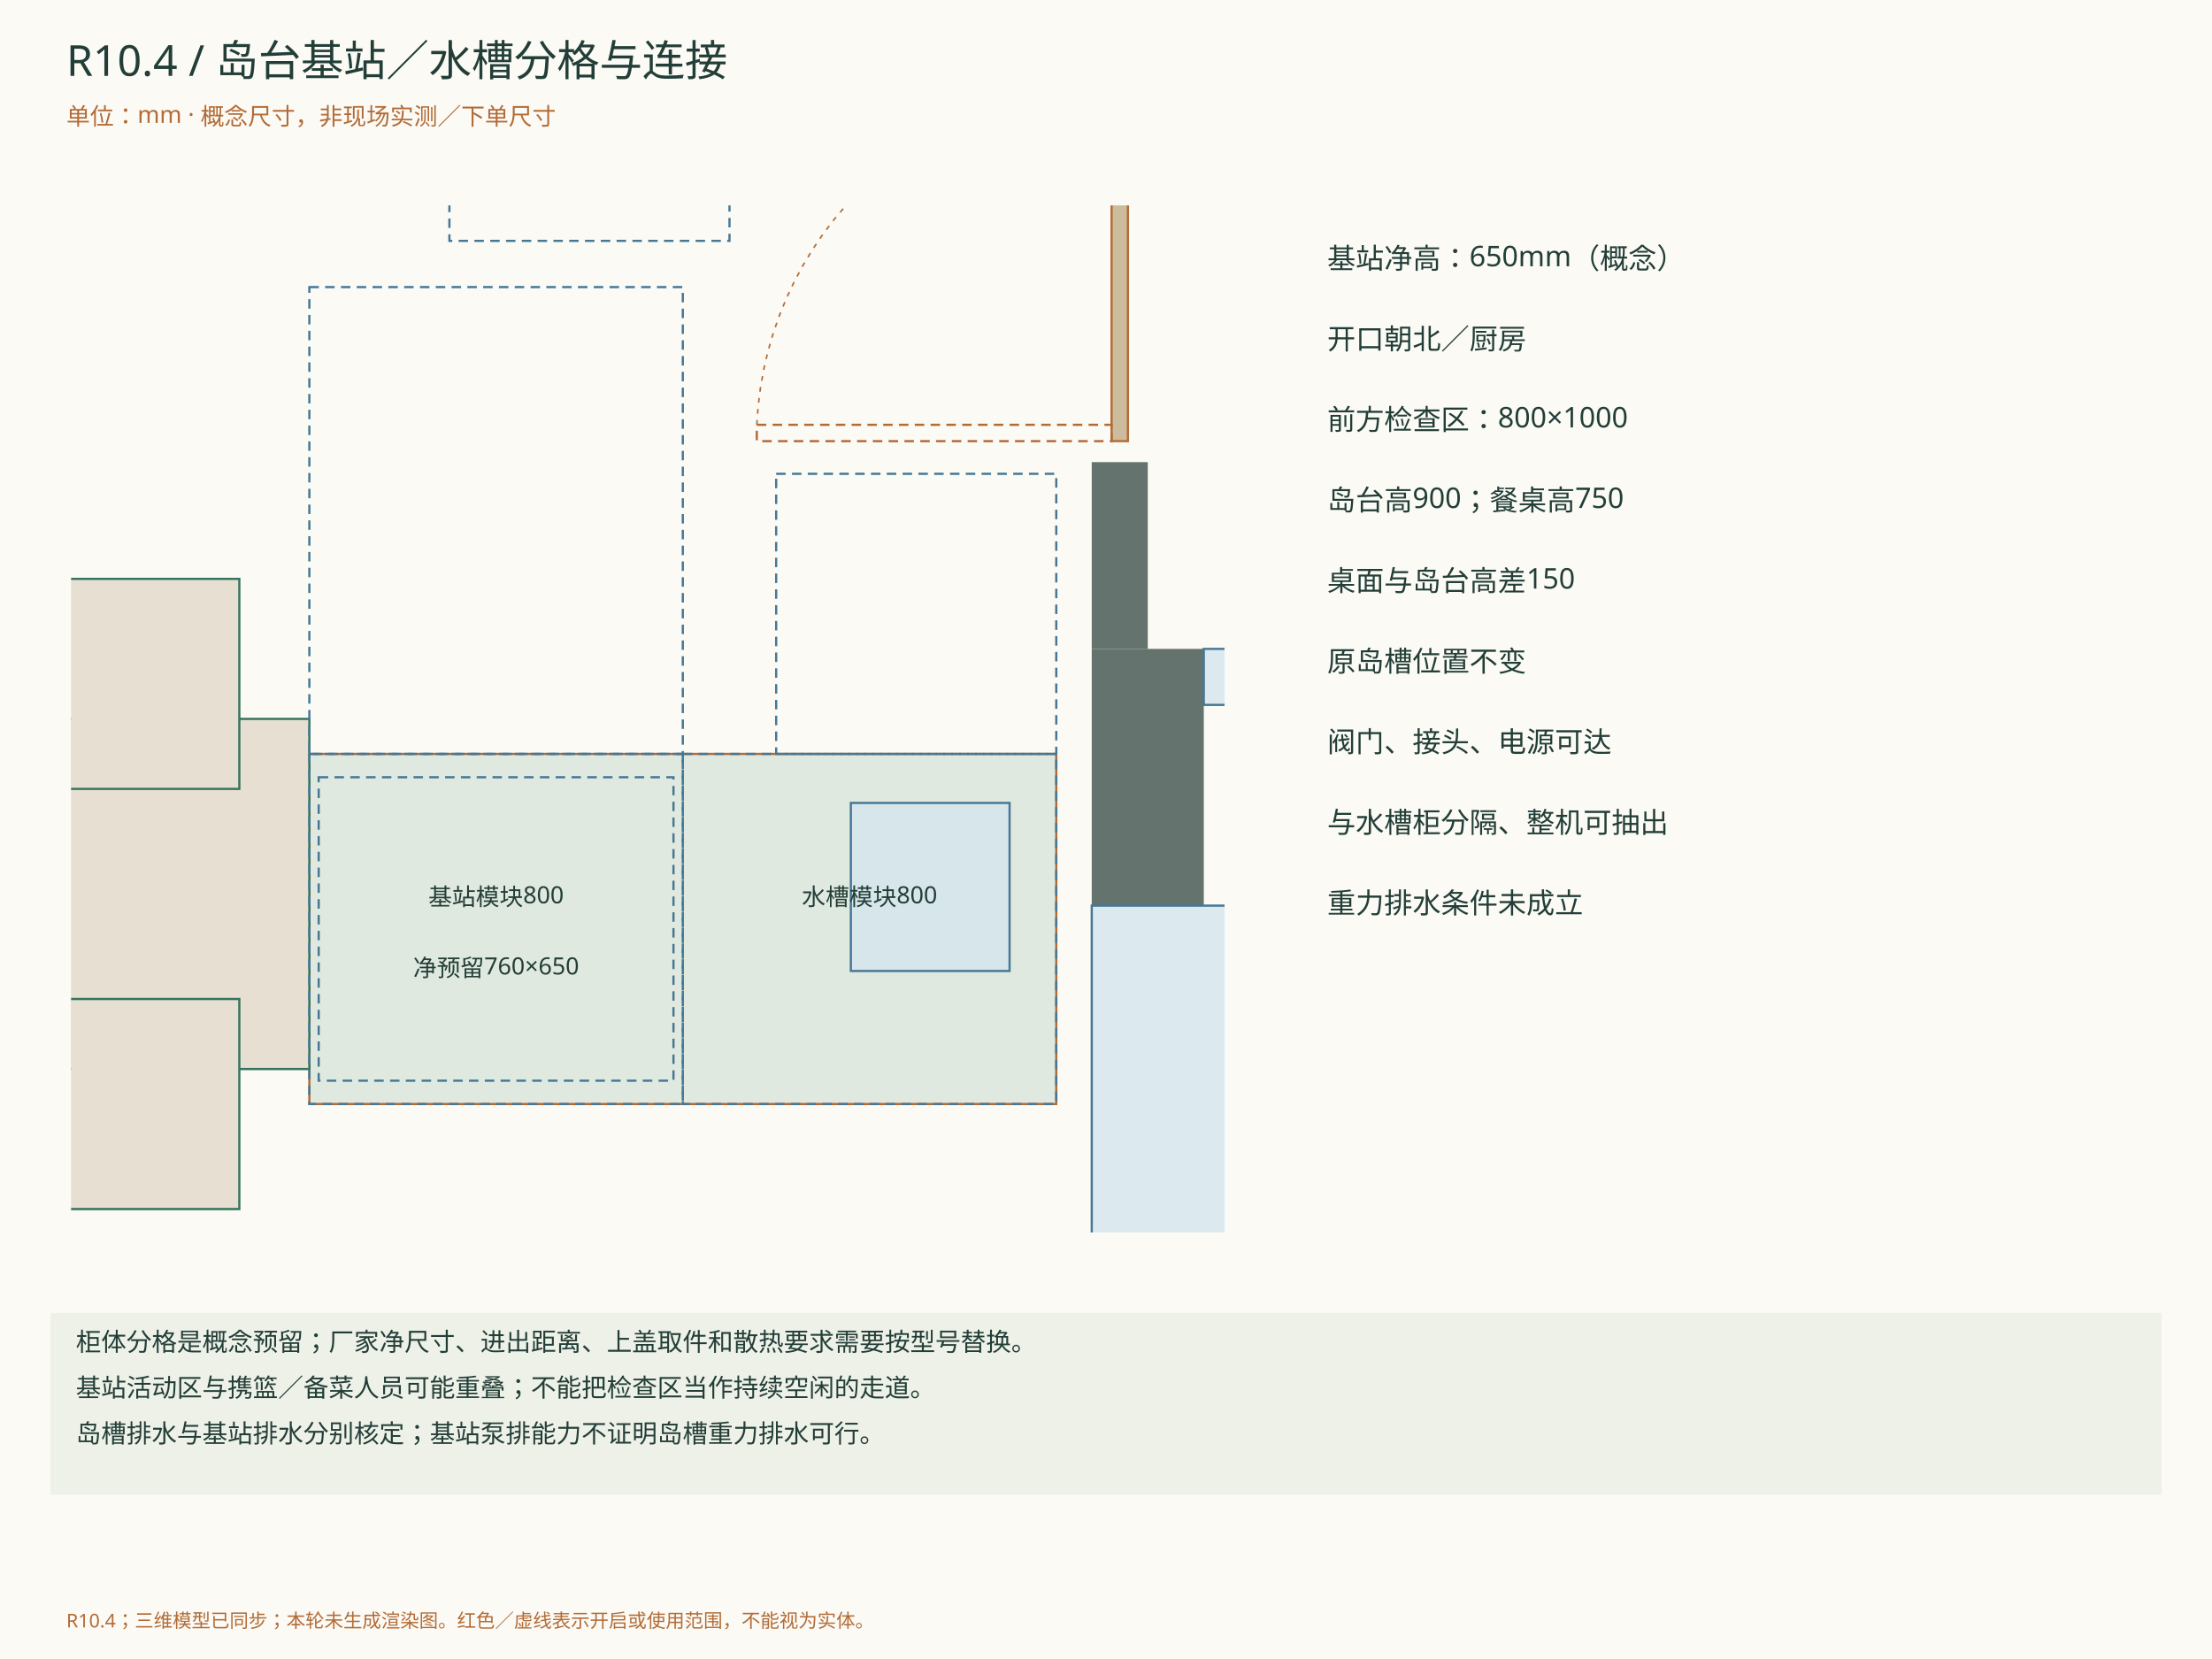
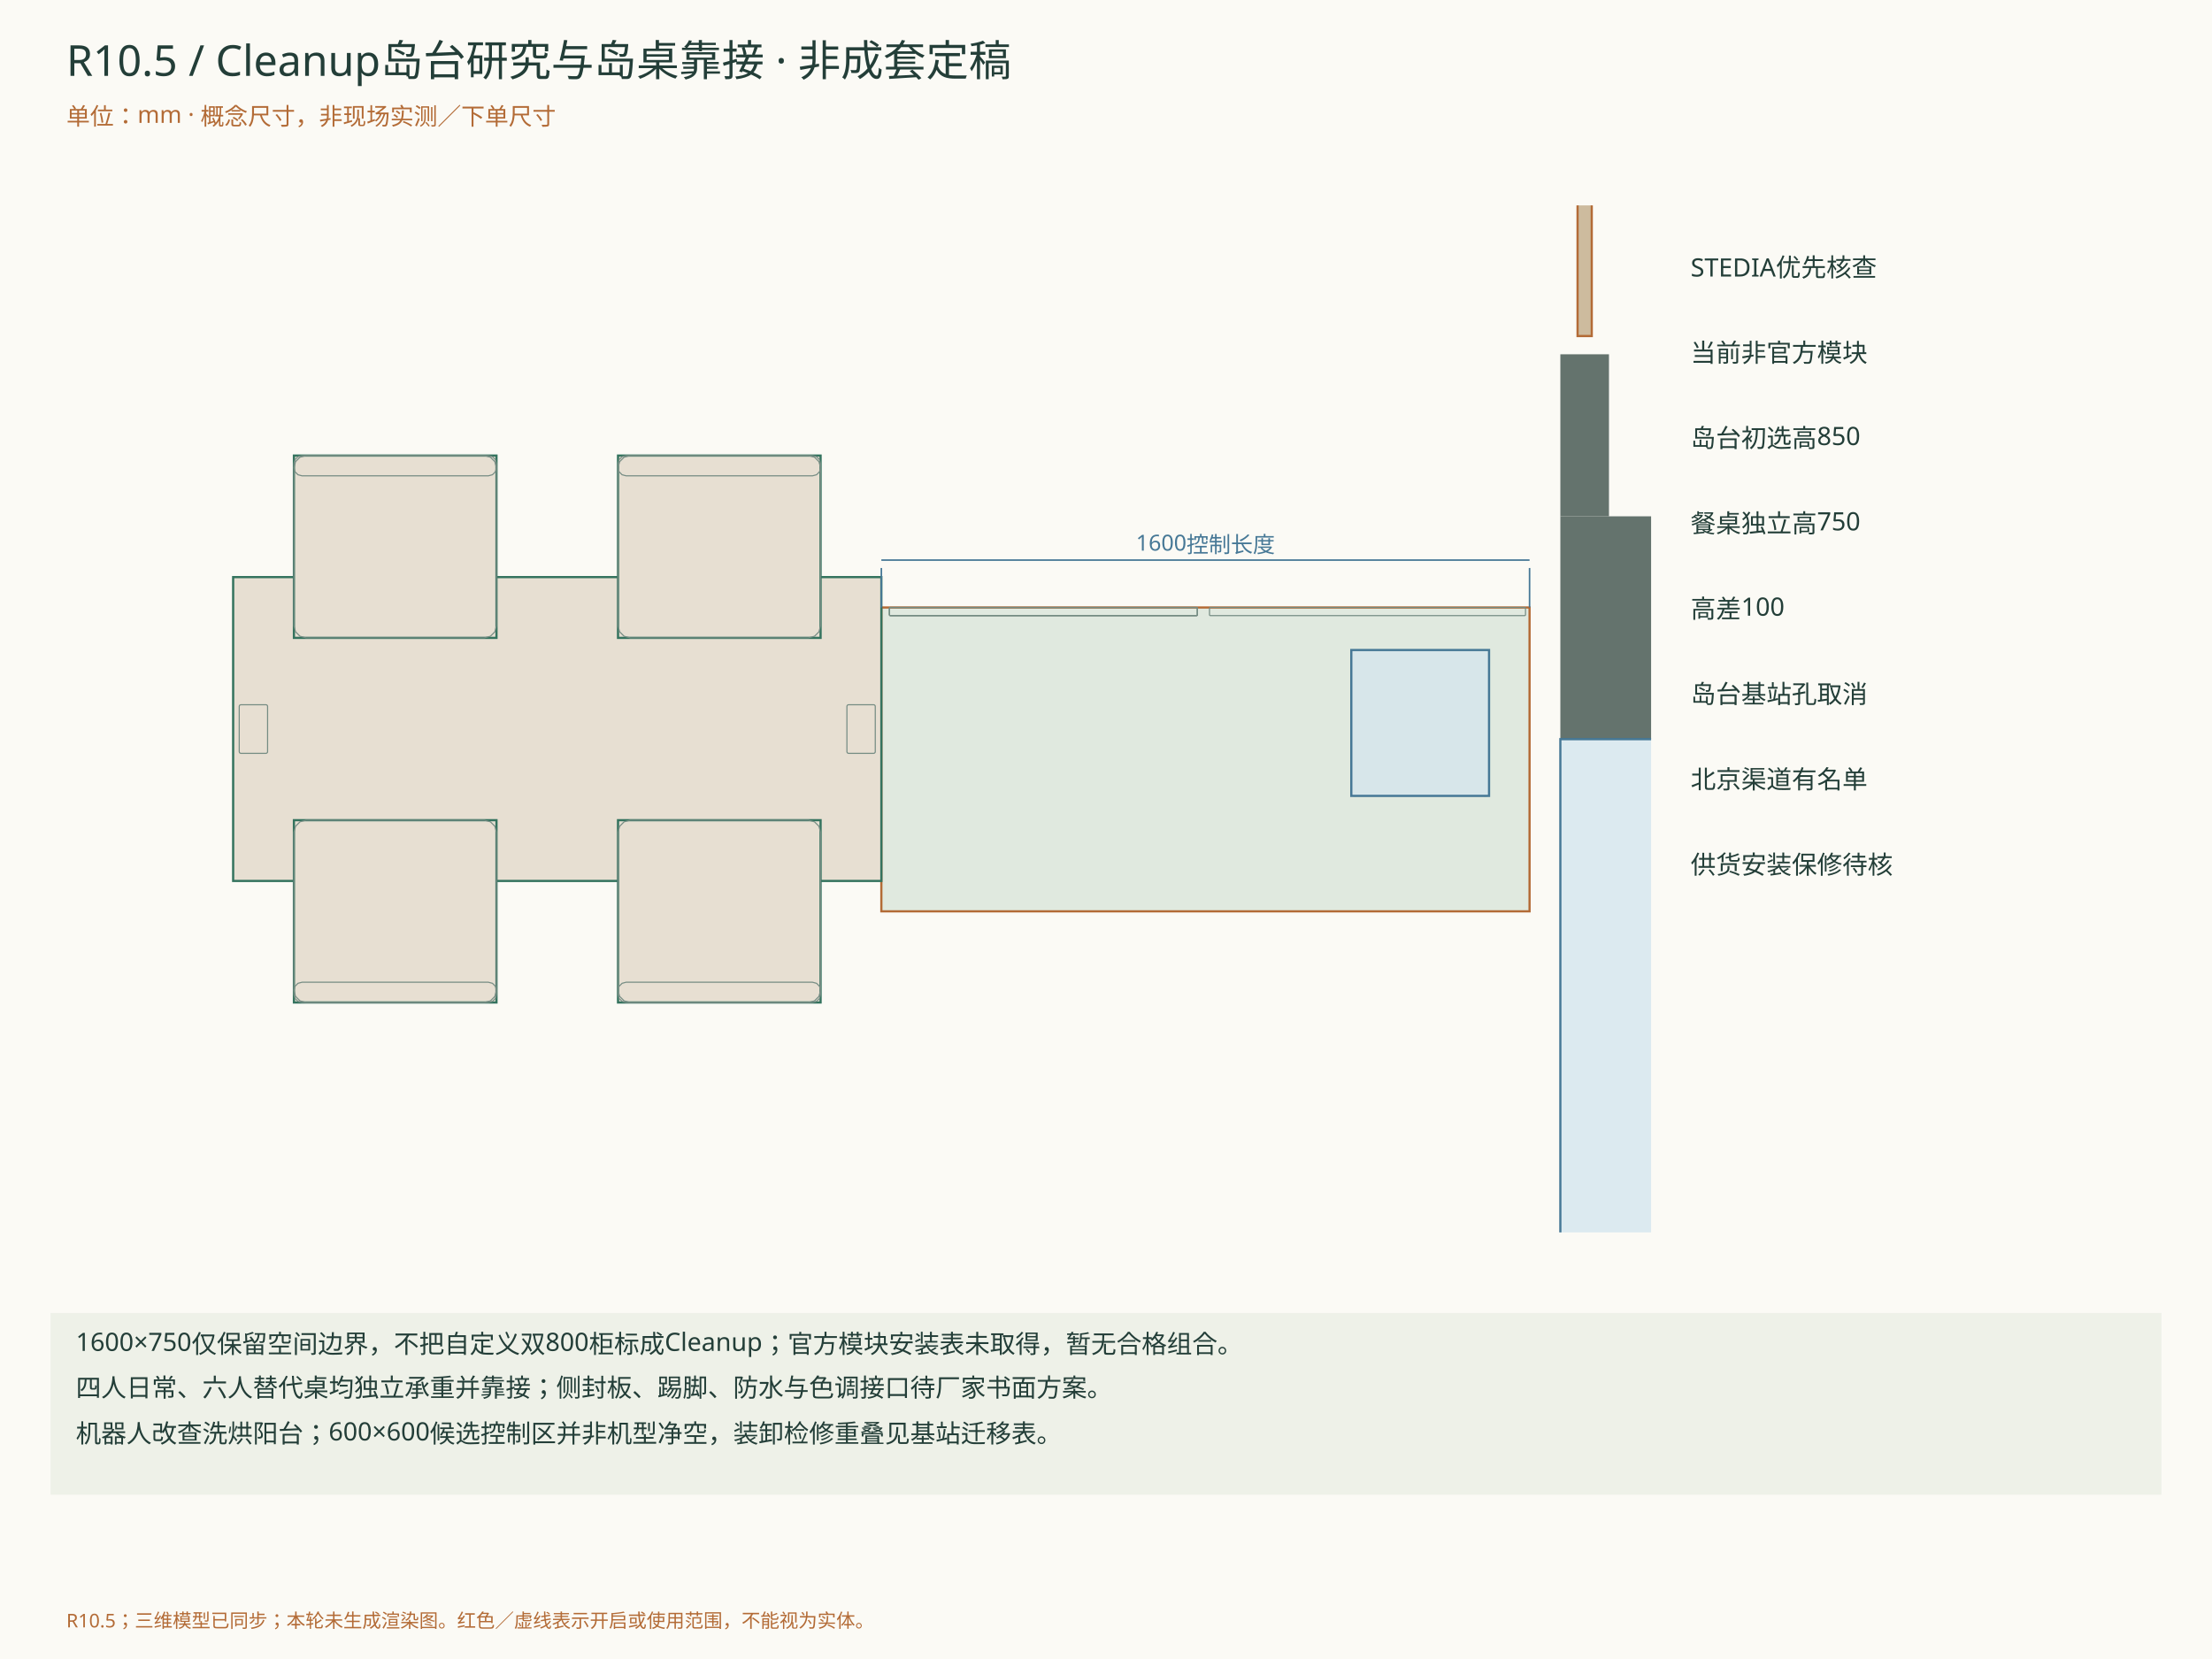
<svg xmlns="http://www.w3.org/2000/svg" viewBox="0 0 1400 1050" role="img">
  <rect width="100%" height="100%" fill="#fbfaf5" />
  <g font-family="PingFang SC, Microsoft YaHei, sans-serif">
-     <text x="42" y="48" font-size="27" fill="#233e38" text-anchor="start">R10.4  /  岛台基站／水槽分格与连接</text>
+     <text x="42" y="48" font-size="27" fill="#233e38" text-anchor="start">R10.5  /  Cleanup岛台研究与岛桌靠接 · 非成套定稿</text>
    <text x="42" y="79" font-size="15" fill="#b36b36" text-anchor="start">单位：mm · 概念尺寸，非现场实测／下单尺寸</text>
    <defs>
      <clipPath id="panel_3">
-         <rect x="45" y="130" width="730" height="650" fill="white" stroke="none" stroke-width="1.4" />
+         <rect x="45" y="130" width="1000" height="650" fill="white" stroke="none" stroke-width="1.4" />
      </clipPath>
    </defs>
-     <g clip-path="url(#panel_3)" data-plan="true" data-world="[1800, -1250, 2450, 2200]" data-frame="[45, 130, 730, 650]" data-pulled="[]">
-       <rect x="1472.16" y="-2566.61" width="70.909" height="1196.59" fill="#64736d" stroke="none" stroke-width="1.4" data-wall="wall_A_east_0" data-box="6620,6027,240,4050" />
-       <rect x="-678.75" y="-2602.07" width="2221.82" height="70.909" fill="#64736d" stroke="none" stroke-width="1.4" data-wall="wall_A_north_0" data-box="-660,9957,7520,240" />
-       <rect x="-341.932" y="-1440.93" width="1249.77" height="35.455" fill="#64736d" stroke="none" stroke-width="1.4" data-wall="wall_A_south1_0" data-box="480,6147,4230,120" />
-       <rect x="1353.98" y="-1440.93" width="118.182" height="35.455" fill="#64736d" stroke="none" stroke-width="1.4" data-wall="wall_A_south2_0" data-box="6220,6147,400,120" />
-       <rect x="-678.75" y="-2566.61" width="70.909" height="1125.68" fill="#64736d" stroke="none" stroke-width="1.4" data-wall="wall_A_west_0" data-box="-660,6267,240,3810" />
-       <rect x="690.977" y="-1405.48" width="70.909" height="220.705" fill="#64736d" stroke="none" stroke-width="1.4" data-wall="wall_B_east1_0" data-box="3976,5400,240,747" />
-       <rect x="690.977" y="-726.818" width="70.909" height="297.227" fill="#64736d" stroke="none" stroke-width="1.4" data-wall="wall_B_east2_0" data-box="3976,2844,240,1006" />
-       <rect x="-330.114" y="-1405.48" width="35.455" height="599.773" fill="#64736d" stroke="none" stroke-width="1.4" data-wall="wall_B_west1_0" data-box="520,4117,120,2030" />
-       <rect x="-330.114" y="-539.795" width="35.455" height="110.205" fill="#64736d" stroke="none" stroke-width="1.4" data-wall="wall_B_west2_0" data-box="520,2844,120,373" />
-       <rect x="-519.205" y="1296.45" width="1281.09" height="35.455" fill="#64736d" stroke="none" stroke-width="1.4" data-wall="wall_CD_0" data-box="-120,-3118,4336,120" />
-       <rect x="690.977" y="410.682" width="70.909" height="162.5" fill="#64736d" stroke="none" stroke-width="1.4" data-wall="wall_C_east1_0" data-box="3976,-550,240,550" />
-       <rect x="690.977" y="1060.68" width="70.909" height="235.773" fill="#64736d" stroke="none" stroke-width="1.4" data-wall="wall_C_east2_0" data-box="3976,-2998,240,798" />
-       <rect x="-519.205" y="1243.27" width="35.455" height="88.636" fill="#64736d" stroke="none" stroke-width="1.4" data-wall="wall_C_west_end_0" data-box="-120,-3118,120,300" />
-       <rect x="690.977" y="1331.91" width="70.909" height="964.364" fill="#64736d" stroke="none" stroke-width="1.4" data-wall="wall_D_east_0" data-box="3976,-6382,240,3264" />
-       <rect x="-483.75" y="2260.82" width="330.909" height="35.455" fill="#64736d" stroke="none" stroke-width="1.4" data-wall="wall_D_south1_0" data-box="0,-6382,1120,120" />
-       <rect x="331.705" y="2260.82" width="359.273" height="35.455" fill="#64736d" stroke="none" stroke-width="1.4" data-wall="wall_D_south2_0" data-box="2760,-6382,1216,120" />
-       <rect x="-519.205" y="1597.82" width="35.455" height="698.455" fill="#64736d" stroke="none" stroke-width="1.4" data-wall="wall_D_west2_0" data-box="-120,-6382,120,2364" />
-       <rect x="-828.545" y="2000.23" width="35.455" height="322.045" fill="#64736d" stroke="none" stroke-width="1.4" data-wall="wall_balconyA_east_0" data-box="-1167,-6470,120,1090" />
-       <rect x="-1716.39" y="1929.32" width="177.273" height="35.455" fill="#64736d" stroke="none" stroke-width="1.4" data-wall="wall_balconyA_head1_0" data-box="-4172,-5260,600,120" />
-       <rect x="-948.205" y="1929.32" width="429" height="70.909" fill="#64736d" stroke="none" stroke-width="1.4" data-wall="wall_balconyA_head2_0" data-box="-1572,-5380,1452,240" />
-       <rect x="1021" y="-429.591" width="35.455" height="53.182" fill="#64736d" stroke="none" stroke-width="1.4" data-wall="wall_balconyB_NE_0" data-box="5093,2664,120,180" />
-       <rect x="1021" y="375.227" width="35.455" height="70.909" fill="#64736d" stroke="none" stroke-width="1.4" data-wall="wall_balconyB_SE_0" data-box="5093,-120,120,240" />
-       <rect x="690.977" y="-394.136" width="35.455" height="435.5" fill="#64736d" stroke="none" stroke-width="1.4" data-wall="wall_balconyB_div1_0" data-box="3976,1250,120,1474" />
-       <rect x="690.977" y="292.5" width="35.455" height="118.182" fill="#64736d" stroke="none" stroke-width="1.4" data-wall="wall_balconyB_div2_0" data-box="3976,-0,120,400" />
-       <rect x="-11.023" y="-394.136" width="35.455" height="435.5" fill="#64736d" stroke="none" stroke-width="1.4" data-wall="wall_bath_east_0" data-box="1600,1250,120,1474" />
-       <rect x="-749.659" y="-429.591" width="1440.64" height="35.455" fill="#64736d" stroke="none" stroke-width="1.4" data-wall="wall_bath_kitchen_north_0" data-box="-900,2724,4876,120" />
-       <rect x="-714.205" y="5.909" width="289.545" height="35.455" fill="#64736d" stroke="none" stroke-width="1.4" data-wall="wall_bath_south1_0" data-box="-780,1250,980,120" />
-       <rect x="-188.295" y="5.909" width="177.273" height="35.455" fill="#64736d" stroke="none" stroke-width="1.4" data-wall="wall_bath_south2_0" data-box="1000,1250,600,120" />
-       <rect x="-749.659" y="-394.136" width="35.455" height="435.5" fill="#64736d" stroke="none" stroke-width="1.4" data-wall="wall_bath_west_0" data-box="-900,1250,120,1474" />
-       <rect x="-1562.16" y="-134.136" width="70.909" height="175.5" fill="#64736d" stroke="none" stroke-width="1.4" data-wall="wall_entry_lower_0" data-box="-3650,1250,240,594" />
-       <rect x="-1787.3" y="5.909" width="296.045" height="70.909" fill="#64736d" stroke="none" stroke-width="1.4" data-wall="wall_entry_step_0" data-box="-4412,1130,1002,240" />
-       <rect x="-1562.16" y="-1476.39" width="954.318" height="70.909" fill="#64736d" stroke="none" stroke-width="1.4" data-wall="wall_family_north_0" data-box="-3650,6147,3230,240" />
-       <rect x="-1562.16" y="-1405.48" width="70.909" height="1011.34" fill="#64736d" stroke="none" stroke-width="1.4" data-wall="wall_family_west_0" data-box="-3650,2724,240,3423" />
-       <rect x="-1787.3" y="76.818" width="70.909" height="2245.45" fill="#64736d" stroke="none" stroke-width="1.4" data-wall="wall_living_west_0" data-box="-4412,-6470,240,7600" />
-       <rect x="-105.568" y="-2566.61" width="35.455" height="195" fill="#64736d" stroke="none" stroke-width="1.4" data-wall="wall_master_bath_east1_0" data-box="1280,9417,120,660" />
-       <rect x="-105.568" y="-2147.07" width="35.455" height="65" fill="#64736d" stroke="none" stroke-width="1.4" data-wall="wall_master_bath_east2_0" data-box="1280,8437,120,220" />
-       <rect x="-607.841" y="-2117.52" width="502.273" height="35.455" fill="#64736d" stroke="none" stroke-width="1.4" data-wall="wall_master_bath_south_0" data-box="-420,8437,1700,120" />
-       <rect x="-1491.25" y="-429.591" width="8.864" height="35.455" fill="#64736d" stroke="none" stroke-width="1.4" data-wall="shoe_wall_west_return" data-box="-3410,2724,30,120" />
-       <rect x="-1216.48" y="-429.591" width="23.636" height="35.455" fill="#64736d" stroke="none" stroke-width="1.4" data-wall="shoe_wall_door_return" data-box="-2480,2724,80,120" />
-       <rect x="907.841" y="-1440.93" width="446.136" height="35.455" fill="#dceaf0" stroke="#467896" stroke-width="1.4" />
-       <rect x="761.886" y="-429.591" width="259.114" height="35.455" fill="#dceaf0" stroke="#467896" stroke-width="1.4" />
-       <rect x="1021" y="-376.409" width="35.455" height="751.636" fill="#dceaf0" stroke="#467896" stroke-width="1.4" />
-       <rect x="761.886" y="410.682" width="259.114" height="35.455" fill="#dceaf0" stroke="#467896" stroke-width="1.4" />
-       <rect x="-1716.39" y="2286.82" width="887.841" height="35.455" fill="#dceaf0" stroke="#467896" stroke-width="1.4" />
-       <rect x="690.977" y="-1184.77" width="221.591" height="457.955" fill="#dceaf0" stroke="#467896" stroke-width="1.4" />
-       <rect x="690.977" y="573.182" width="221.591" height="487.5" fill="#dceaf0" stroke="#467896" stroke-width="1.4" />
-       <rect x="-152.841" y="2260.82" width="484.545" height="206.818" fill="#dceaf0" stroke="#467896" stroke-width="1.4" />
-       <polygon points="195.795,698.75 668.523,698.75 668.523,477.159 195.795,477.159" fill="#e0e9df" stroke="#b36b36" stroke-width="1.4" data-object="island" data-box="2300,-975,1600,750" />
-       <polygon points="-276.932,676.591 195.795,676.591 195.795,455 -276.932,455" fill="#e7dfd2" stroke="#34735e" stroke-width="1.4" data-object="table4" data-box="700,-900,1600,750" />
-       <polygon points="3.75,499.318 151.477,499.318 151.477,366.364 3.75,366.364" fill="#e7dfd2" stroke="#34735e" stroke-width="1.4" data-object="chair4_1" data-box="1650,-300,500,450" />
-       <polygon points="3.75,765.227 151.477,765.227 151.477,632.273 3.75,632.273" fill="#e7dfd2" stroke="#34735e" stroke-width="1.4" data-object="chair4_3" data-box="1650,-1200,500,450" />
-       <rect x="703.534" y="54.659" width="10.341" height="224.545" fill="#cdbb9e" stroke="#b36b36" stroke-width="1.4" />
-       <rect x="478.989" y="268.864" width="224.545" height="10.341" fill="none" stroke="#b36b36" stroke-width="1.4" stroke-dasharray="6 4" />
-       <polyline points="713.875,54.659 702.109,54.426 690.347,54.808 678.621,55.806 666.963,57.416 655.406,59.634 643.981,62.454 632.718,65.868 621.65,69.866 610.806,74.438 600.217,79.572 589.91,85.253 579.916,91.465 570.259,98.192 560.969,105.415 552.069,113.115 543.584,121.27 535.537,129.857 527.951,138.854 520.846,148.236 514.242,157.976 508.157,168.049 502.608,178.427 497.609,189.081 493.174,199.981 489.316,211.099 486.045,222.404 483.371,233.864 481.3,245.449 479.838,257.126 478.989,268.864" fill="none" stroke="#b36b36" stroke-dasharray="3 4" />
-       <rect x="538.523" y="508.182" width="100.455" height="106.364" fill="#d7e6ea" stroke="#467896" stroke-width="1.4" />
-       <rect x="284.432" y="-24.818" width="177.273" height="177.273" fill="none" stroke="#467896" stroke-width="1.4" stroke-dasharray="6 4" />
-       <rect x="195.795" y="181.705" width="236.364" height="295.455" fill="none" stroke="#467896" stroke-width="1.4" stroke-dasharray="6 4" />
-       <rect x="491.25" y="299.886" width="177.273" height="177.273" fill="none" stroke="#467896" stroke-width="1.4" stroke-dasharray="6 4" />
+     <g clip-path="url(#panel_3)" data-plan="true" data-world="[300, -1450, 3900, 1900]" data-frame="[45, 130, 1000, 650]" data-pulled="[]">
+       <rect x="1665.51" y="-2257.05" width="61.538" height="1038.46" fill="#64736d" stroke="none" stroke-width="1.4" data-wall="wall_A_east_0" data-box="6620,6027,240,4050" />
+       <rect x="-201.154" y="-2287.82" width="1928.21" height="61.538" fill="#64736d" stroke="none" stroke-width="1.4" data-wall="wall_A_north_0" data-box="-660,9957,7520,240" />
+       <rect x="91.154" y="-1280.13" width="1084.62" height="30.769" fill="#64736d" stroke="none" stroke-width="1.4" data-wall="wall_A_south1_0" data-box="480,6147,4230,120" />
+       <rect x="1562.95" y="-1280.13" width="102.564" height="30.769" fill="#64736d" stroke="none" stroke-width="1.4" data-wall="wall_A_south2_0" data-box="6220,6147,400,120" />
+       <rect x="-201.154" y="-2257.05" width="61.538" height="976.923" fill="#64736d" stroke="none" stroke-width="1.4" data-wall="wall_A_west_0" data-box="-660,6267,240,3810" />
+       <rect x="987.564" y="-1249.36" width="61.538" height="191.538" fill="#64736d" stroke="none" stroke-width="1.4" data-wall="wall_B_east1_0" data-box="3976,5400,240,747" />
+       <rect x="987.564" y="-660.385" width="61.538" height="257.949" fill="#64736d" stroke="none" stroke-width="1.4" data-wall="wall_B_east2_0" data-box="3976,2844,240,1006" />
+       <rect x="101.41" y="-1249.36" width="30.769" height="520.513" fill="#64736d" stroke="none" stroke-width="1.4" data-wall="wall_B_west1_0" data-box="520,4117,120,2030" />
+       <rect x="101.41" y="-498.077" width="30.769" height="95.641" fill="#64736d" stroke="none" stroke-width="1.4" data-wall="wall_B_west2_0" data-box="520,2844,120,373" />
+       <rect x="-62.692" y="1095.51" width="1111.79" height="30.769" fill="#64736d" stroke="none" stroke-width="1.4" data-wall="wall_CD_0" data-box="-120,-3118,4336,120" />
+       <rect x="987.564" y="326.795" width="61.538" height="141.026" fill="#64736d" stroke="none" stroke-width="1.4" data-wall="wall_C_east1_0" data-box="3976,-550,240,550" />
+       <rect x="987.564" y="890.897" width="61.538" height="204.615" fill="#64736d" stroke="none" stroke-width="1.4" data-wall="wall_C_east2_0" data-box="3976,-2998,240,798" />
+       <rect x="-62.692" y="1049.36" width="30.769" height="76.923" fill="#64736d" stroke="none" stroke-width="1.4" data-wall="wall_C_west_end_0" data-box="-120,-3118,120,300" />
+       <rect x="987.564" y="1126.28" width="61.538" height="836.923" fill="#64736d" stroke="none" stroke-width="1.4" data-wall="wall_D_east_0" data-box="3976,-6382,240,3264" />
+       <rect x="-31.923" y="1932.44" width="287.179" height="30.769" fill="#64736d" stroke="none" stroke-width="1.4" data-wall="wall_D_south1_0" data-box="0,-6382,1120,120" />
+       <rect x="675.769" y="1932.44" width="311.795" height="30.769" fill="#64736d" stroke="none" stroke-width="1.4" data-wall="wall_D_south2_0" data-box="2760,-6382,1216,120" />
+       <rect x="-62.692" y="1357.05" width="30.769" height="606.154" fill="#64736d" stroke="none" stroke-width="1.4" data-wall="wall_D_west2_0" data-box="-120,-6382,120,2364" />
+       <rect x="-331.154" y="1706.28" width="30.769" height="279.487" fill="#64736d" stroke="none" stroke-width="1.4" data-wall="wall_balconyA_east_0" data-box="-1167,-6470,120,1090" />
+       <rect x="-1101.67" y="1644.74" width="153.846" height="30.769" fill="#64736d" stroke="none" stroke-width="1.4" data-wall="wall_balconyA_head1_0" data-box="-4172,-5260,600,120" />
+       <rect x="-435" y="1644.74" width="372.308" height="61.538" fill="#64736d" stroke="none" stroke-width="1.4" data-wall="wall_balconyA_head2_0" data-box="-1572,-5380,1452,240" />
+       <rect x="1273.97" y="-402.436" width="30.769" height="46.154" fill="#64736d" stroke="none" stroke-width="1.4" data-wall="wall_balconyB_NE_0" data-box="5093,2664,120,180" />
+       <rect x="1273.97" y="296.026" width="30.769" height="61.538" fill="#64736d" stroke="none" stroke-width="1.4" data-wall="wall_balconyB_SE_0" data-box="5093,-120,120,240" />
+       <rect x="987.564" y="-371.667" width="30.769" height="377.949" fill="#64736d" stroke="none" stroke-width="1.4" data-wall="wall_balconyB_div1_0" data-box="3976,1250,120,1474" />
+       <rect x="987.564" y="224.231" width="30.769" height="102.564" fill="#64736d" stroke="none" stroke-width="1.4" data-wall="wall_balconyB_div2_0" data-box="3976,-0,120,400" />
+       <rect x="378.333" y="-371.667" width="30.769" height="377.949" fill="#64736d" stroke="none" stroke-width="1.4" data-wall="wall_bath_east_0" data-box="1600,1250,120,1474" />
+       <rect x="-262.692" y="-402.436" width="1250.26" height="30.769" fill="#64736d" stroke="none" stroke-width="1.4" data-wall="wall_bath_kitchen_north_0" data-box="-900,2724,4876,120" />
+       <rect x="-231.923" y="-24.487" width="251.282" height="30.769" fill="#64736d" stroke="none" stroke-width="1.4" data-wall="wall_bath_south1_0" data-box="-780,1250,980,120" />
+       <rect x="224.487" y="-24.487" width="153.846" height="30.769" fill="#64736d" stroke="none" stroke-width="1.4" data-wall="wall_bath_south2_0" data-box="1000,1250,600,120" />
+       <rect x="-262.692" y="-371.667" width="30.769" height="377.949" fill="#64736d" stroke="none" stroke-width="1.4" data-wall="wall_bath_west_0" data-box="-900,1250,120,1474" />
+       <rect x="-967.821" y="-146.026" width="61.538" height="152.308" fill="#64736d" stroke="none" stroke-width="1.4" data-wall="wall_entry_lower_0" data-box="-3650,1250,240,594" />
+       <rect x="-1163.21" y="-24.487" width="256.923" height="61.538" fill="#64736d" stroke="none" stroke-width="1.4" data-wall="wall_entry_step_0" data-box="-4412,1130,1002,240" />
+       <rect x="-967.821" y="-1310.9" width="828.205" height="61.538" fill="#64736d" stroke="none" stroke-width="1.4" data-wall="wall_family_north_0" data-box="-3650,6147,3230,240" />
+       <rect x="-967.821" y="-1249.36" width="61.538" height="877.692" fill="#64736d" stroke="none" stroke-width="1.4" data-wall="wall_family_west_0" data-box="-3650,2724,240,3423" />
+       <rect x="-1163.21" y="37.051" width="61.538" height="1948.72" fill="#64736d" stroke="none" stroke-width="1.4" data-wall="wall_living_west_0" data-box="-4412,-6470,240,7600" />
+       <rect x="296.282" y="-2257.05" width="30.769" height="169.231" fill="#64736d" stroke="none" stroke-width="1.4" data-wall="wall_master_bath_east1_0" data-box="1280,9417,120,660" />
+       <rect x="296.282" y="-1892.95" width="30.769" height="56.41" fill="#64736d" stroke="none" stroke-width="1.4" data-wall="wall_master_bath_east2_0" data-box="1280,8437,120,220" />
+       <rect x="-139.615" y="-1867.31" width="435.897" height="30.769" fill="#64736d" stroke="none" stroke-width="1.4" data-wall="wall_master_bath_south_0" data-box="-420,8437,1700,120" />
+       <rect x="-906.282" y="-402.436" width="7.692" height="30.769" fill="#64736d" stroke="none" stroke-width="1.4" data-wall="shoe_wall_west_return" data-box="-3410,2724,30,120" />
+       <rect x="-667.821" y="-402.436" width="20.513" height="30.769" fill="#64736d" stroke="none" stroke-width="1.4" data-wall="shoe_wall_door_return" data-box="-2480,2724,80,120" />
+       <rect x="1175.77" y="-1280.13" width="387.179" height="30.769" fill="#dceaf0" stroke="#467896" stroke-width="1.4" />
+       <rect x="1049.1" y="-402.436" width="224.872" height="30.769" fill="#dceaf0" stroke="#467896" stroke-width="1.4" />
+       <rect x="1273.97" y="-356.282" width="30.769" height="652.308" fill="#dceaf0" stroke="#467896" stroke-width="1.4" />
+       <rect x="1049.1" y="326.795" width="224.872" height="30.769" fill="#dceaf0" stroke="#467896" stroke-width="1.4" />
+       <rect x="-1101.67" y="1955" width="770.513" height="30.769" fill="#dceaf0" stroke="#467896" stroke-width="1.4" />
+       <rect x="987.564" y="-1057.82" width="192.308" height="397.436" fill="#dceaf0" stroke="#467896" stroke-width="1.4" />
+       <rect x="987.564" y="467.821" width="192.308" height="423.077" fill="#dceaf0" stroke="#467896" stroke-width="1.4" />
+       <rect x="255.256" y="1932.44" width="420.513" height="179.487" fill="#dceaf0" stroke="#467896" stroke-width="1.4" />
+       <polygon points="557.821,576.795 968.077,576.795 968.077,384.487 557.821,384.487" fill="#e0e9df" stroke="#b36b36" stroke-width="1.4" data-object="island" data-box="2300,-975,1600,750" />
+       <polygon points="562.949,389.103 563.017,389.359 563.206,389.547 563.462,389.615 757.308,389.615 757.564,389.547 757.752,389.359 757.821,389.103 757.821,385 757.752,384.744 757.564,384.556 757.308,384.487 563.462,384.487 563.205,384.556 563.017,384.744 562.949,385" fill="none" stroke="#758c83" stroke-width="0.7" data-component="island_storage_front0" />
+       <polygon points="562.949,389.103 563.017,389.359 563.206,389.547 563.462,389.615 757.308,389.615 757.564,389.547 757.752,389.359 757.821,389.103 757.821,385 757.752,384.744 757.564,384.556 757.308,384.487 563.462,384.487 563.205,384.556 563.017,384.744 562.949,385" fill="none" stroke="#758c83" stroke-width="0.7" data-component="island_storage_front1" />
+       <polygon points="859.872,497.821 860.043,498.461 860.514,498.931 861.154,499.103 936.538,499.103 937.179,498.931 937.649,498.461 937.821,497.821 937.821,417.308 937.649,416.667 937.179,416.197 936.538,416.026 861.154,416.026 860.514,416.197 860.043,416.667 859.872,417.308" fill="none" stroke="#758c83" stroke-width="0.7" data-component="island_sink_bowl_bottom" />
+       <polygon points="562.949,389.103 563.017,389.359 563.206,389.547 563.462,389.615 757.308,389.615 757.564,389.547 757.752,389.359 757.821,389.103 757.821,385 757.752,384.744 757.564,384.556 757.308,384.487 563.462,384.487 563.205,384.556 563.017,384.744 562.949,385" fill="none" stroke="#758c83" stroke-width="0.7" data-component="island_storage_front2" />
+       <polygon points="765.513,389.103 765.581,389.359 765.769,389.547 766.026,389.615 965,389.615 965.256,389.547 965.444,389.359 965.513,389.103 965.513,385 965.444,384.744 965.256,384.556 965,384.487 766.026,384.487 765.769,384.556 765.581,384.744 765.513,385" fill="none" stroke="#758c83" stroke-width="0.7" data-component="island_sink_front" />
+       <polygon points="859.872,498.077 860.009,498.589 860.385,498.966 860.897,499.103 936.795,499.103 937.307,498.966 937.684,498.589 937.821,498.077 937.684,497.565 937.307,497.188 936.795,497.051 860.897,497.051 860.385,497.188 860.009,497.565" fill="none" stroke="#758c83" stroke-width="0.7" data-component="island_sink_bowl_wall0" />
+       <polygon points="859.872,417.051 860.009,417.563 860.385,417.94 860.897,418.077 936.795,418.077 937.307,417.94 937.684,417.563 937.821,417.051 937.684,416.539 937.307,416.163 936.795,416.026 860.897,416.026 860.385,416.163 860.009,416.539" fill="none" stroke="#758c83" stroke-width="0.7" data-component="island_sink_bowl_wall1" />
+       <polygon points="859.872,498.077 860.009,498.589 860.385,498.966 860.897,499.103 861.41,498.966 861.786,498.589 861.923,498.077 861.923,417.051 861.786,416.539 861.41,416.163 860.897,416.026 860.385,416.163 860.009,416.539 859.872,417.051" fill="none" stroke="#758c83" stroke-width="0.7" data-component="island_sink_bowl_wall2" />
+       <polygon points="935.769,498.077 935.906,498.589 936.283,498.966 936.795,499.103 937.307,498.966 937.684,498.589 937.821,498.077 937.821,417.051 937.684,416.539 937.307,416.163 936.795,416.026 936.283,416.163 935.906,416.539 935.769,417.051" fill="none" stroke="#758c83" stroke-width="0.7" data-component="island_sink_bowl_wall3" />
+       <polygon points="855.256,502.179 855.462,502.948 856.027,503.512 856.795,503.718 940.897,503.718 941.666,503.512 942.231,502.948 942.436,502.179 942.436,500.641 942.231,499.873 941.666,499.308 940.897,499.103 856.795,499.103 856.027,499.308 855.462,499.873 855.256,500.641" fill="none" stroke="#758c83" stroke-width="0.7" data-component="island_sink_rim" />
+       <polygon points="855.256,414.487 855.462,415.255 856.027,415.82 856.795,416.026 940.897,416.026 941.666,415.82 942.231,415.255 942.436,414.487 942.436,412.949 942.231,412.181 941.666,411.616 940.897,411.41 856.795,411.41 856.027,411.616 855.462,412.181 855.256,412.949" fill="none" stroke="#758c83" stroke-width="0.7" data-component="island_sink_rim.001" />
+       <polygon points="855.256,502.179 855.462,502.948 856.027,503.512 856.795,503.718 858.333,503.718 859.102,503.512 859.666,502.948 859.872,502.179 859.872,412.949 859.666,412.181 859.102,411.616 858.333,411.41 856.795,411.41 856.027,411.616 855.462,412.181 855.256,412.949" fill="none" stroke="#758c83" stroke-width="0.7" data-component="island_sink_rim.002" />
+       <polygon points="937.821,502.179 938.026,502.948 938.591,503.512 939.359,503.718 940.897,503.718 941.666,503.512 942.23,502.948 942.436,502.179 942.436,412.949 942.23,412.181 941.666,411.616 940.897,411.41 939.359,411.41 938.591,411.616 938.026,412.181 937.821,412.949" fill="none" stroke="#758c83" stroke-width="0.7" data-component="island_sink_rim.003" />
+       <polygon points="147.564,557.564 557.821,557.564 557.821,365.256 147.564,365.256" fill="#e7dfd2" stroke="#34735e" stroke-width="1.4" data-object="table4" data-box="700,-900,1600,750" />
+       <polygon points="151.41,475.769 151.547,476.281 151.924,476.658 152.436,476.795 168.333,476.795 168.845,476.658 169.222,476.281 169.359,475.769 169.359,447.051 169.222,446.539 168.845,446.163 168.333,446.026 152.436,446.026 151.924,446.163 151.547,446.539 151.41,447.051" fill="none" stroke="#758c83" stroke-width="0.7" data-component="table4_support0" />
+       <polygon points="536.026,475.769 536.163,476.281 536.539,476.658 537.051,476.795 552.949,476.795 553.461,476.658 553.837,476.281 553.974,475.769 553.974,447.051 553.837,446.539 553.461,446.163 552.949,446.026 537.051,446.026 536.539,446.163 536.163,446.539 536.026,447.051" fill="none" stroke="#758c83" stroke-width="0.7" data-component="table4_support1" />
+       <polygon points="186.026,403.718 314.231,403.718 314.231,288.333 186.026,288.333" fill="#e7dfd2" stroke="#34735e" stroke-width="1.4" data-object="chair4_0" data-box="850,-300,500,450" />
+       <polygon points="186.026,396.026 187.053,399.867 189.877,402.69 193.718,403.718 306.538,403.718 310.379,402.69 313.203,399.867 314.231,396.026 314.231,296.026 313.203,292.185 310.379,289.361 306.538,288.333 193.718,288.333 189.877,289.361 187.053,292.185 186.026,296.026" fill="none" stroke="#758c83" stroke-width="0.7" data-component="chair4_0_seat" />
+       <polygon points="186.026,296.026 186.711,298.586 188.593,300.469 191.154,301.154 309.103,301.154 311.663,300.469 313.546,298.586 314.231,296.026 314.231,293.462 313.546,290.901 311.663,289.018 309.103,288.333 191.154,288.333 188.593,289.018 186.711,290.901 186.026,293.462" fill="none" stroke="#758c83" stroke-width="0.7" data-component="chair4_0_back" />
+       <polygon points="391.154,403.718 519.359,403.718 519.359,288.333 391.154,288.333" fill="#e7dfd2" stroke="#34735e" stroke-width="1.4" data-object="chair4_1" data-box="1650,-300,500,450" />
+       <polygon points="391.154,396.026 392.182,399.867 395.005,402.69 398.846,403.718 511.667,403.718 515.508,402.69 518.331,399.867 519.359,396.026 519.359,296.026 518.331,292.185 515.508,289.361 511.667,288.333 398.846,288.333 395.005,289.361 392.182,292.185 391.154,296.026" fill="none" stroke="#758c83" stroke-width="0.7" data-component="chair4_1_seat" />
+       <polygon points="391.154,296.026 391.839,298.586 393.721,300.469 396.282,301.154 514.231,301.154 516.792,300.469 518.674,298.586 519.359,296.026 519.359,293.462 518.674,290.901 516.792,289.018 514.231,288.333 396.282,288.333 393.721,289.018 391.839,290.901 391.154,293.462" fill="none" stroke="#758c83" stroke-width="0.7" data-component="chair4_1_back" />
+       <polygon points="186.026,634.487 314.231,634.487 314.231,519.103 186.026,519.103" fill="#e7dfd2" stroke="#34735e" stroke-width="1.4" data-object="chair4_2" data-box="850,-1200,500,450" />
+       <polygon points="186.026,626.795 187.053,630.636 189.877,633.459 193.718,634.487 306.538,634.487 310.379,633.459 313.203,630.636 314.231,626.795 314.231,526.795 313.203,522.954 310.379,520.13 306.538,519.103 193.718,519.103 189.877,520.13 187.053,522.954 186.026,526.795" fill="none" stroke="#758c83" stroke-width="0.7" data-component="chair4_2_seat" />
+       <polygon points="186.026,629.359 186.711,631.92 188.593,633.802 191.154,634.487 309.103,634.487 311.663,633.802 313.546,631.92 314.231,629.359 314.231,626.795 313.546,624.234 311.663,622.352 309.103,621.667 191.154,621.667 188.593,622.352 186.711,624.234 186.026,626.795" fill="none" stroke="#758c83" stroke-width="0.7" data-component="chair4_2_back" />
+       <polygon points="391.154,634.487 519.359,634.487 519.359,519.103 391.154,519.103" fill="#e7dfd2" stroke="#34735e" stroke-width="1.4" data-object="chair4_3" data-box="1650,-1200,500,450" />
+       <polygon points="391.154,626.795 392.182,630.636 395.005,633.459 398.846,634.487 511.667,634.487 515.508,633.459 518.331,630.636 519.359,626.795 519.359,526.795 518.331,522.954 515.508,520.13 511.667,519.103 398.846,519.103 395.005,520.13 392.182,522.954 391.154,526.795" fill="none" stroke="#758c83" stroke-width="0.7" data-component="chair4_3_seat" />
+       <polygon points="391.154,629.359 391.839,631.92 393.721,633.802 396.282,634.487 514.231,634.487 516.792,633.802 518.674,631.92 519.359,629.359 519.359,626.795 518.674,624.234 516.792,622.352 514.231,621.667 396.282,621.667 393.721,622.352 391.839,624.234 391.154,626.795" fill="none" stroke="#758c83" stroke-width="0.7" data-component="chair4_3_back" />
+       <rect x="6.538" y="11.41" width="230.769" height="8.974" fill="#cdbb9e" stroke="#b36b36" stroke-width="1.4" />
+       <rect x="998.462" y="17.82" width="8.974" height="194.872" fill="#cdbb9e" stroke="#b36b36" stroke-width="1.4" />
+       <rect x="855.256" y="411.41" width="87.18" height="92.308" fill="#d7e6ea" stroke="#467896" stroke-width="1.4" />
    </g>
-     <rect x="195.795" y="477.159" width="236.364" height="221.591" fill="none" stroke="#467896" stroke-width="1.4" stroke-dasharray="6 4" />
-     <text x="313.977" y="572.955" font-size="15" fill="#233e38" text-anchor="middle">基站模块800</text>
-     <rect x="432.159" y="477.159" width="236.364" height="221.591" fill="none" stroke="#467896" stroke-width="1.4" stroke-dasharray="6 4" />
-     <text x="550.341" y="572.955" font-size="15" fill="#233e38" text-anchor="middle">水槽模块800</text>
-     <rect x="201.705" y="491.932" width="224.545" height="192.045" fill="none" stroke="#467896" stroke-width="1.4" stroke-dasharray="6 4" />
-     <text x="313.977" y="617.955" font-size="15" fill="#233e38" text-anchor="middle">净预留760×650</text>
-     <text x="840" y="170" font-size="18" fill="#233e38" text-anchor="start">基站净高：650mm（概念）</text>
-     <text x="840" y="221" font-size="18" fill="#233e38" text-anchor="start">开口朝北／厨房</text>
-     <text x="840" y="272" font-size="18" fill="#233e38" text-anchor="start">前方检查区：800×1000</text>
-     <text x="840" y="323" font-size="18" fill="#233e38" text-anchor="start">岛台高900；餐桌高750</text>
-     <text x="840" y="374" font-size="18" fill="#233e38" text-anchor="start">桌面与岛台高差150</text>
-     <text x="840" y="425" font-size="18" fill="#233e38" text-anchor="start">原岛槽位置不变</text>
-     <text x="840" y="476" font-size="18" fill="#233e38" text-anchor="start">阀门、接头、电源可达</text>
-     <text x="840" y="527" font-size="18" fill="#233e38" text-anchor="start">与水槽柜分隔、整机可抽出</text>
-     <text x="840" y="578" font-size="18" fill="#233e38" text-anchor="start">重力排水条件未成立</text>
+     <path d="M557.821,384.487 V359.487 M968.077,384.487 V359.487 M557.821,354.487 H968.077" fill="none" stroke="#467896" />
+     <text x="762.949" y="348.487" font-size="14" fill="#467896" text-anchor="middle">1600控制长度</text>
+     <text x="1070" y="175" font-size="16" fill="#233e38" text-anchor="start">STEDIA优先核查</text>
+     <text x="1070" y="229" font-size="16" fill="#233e38" text-anchor="start">当前非官方模块</text>
+     <text x="1070" y="283" font-size="16" fill="#233e38" text-anchor="start">岛台初选高850</text>
+     <text x="1070" y="337" font-size="16" fill="#233e38" text-anchor="start">餐桌独立高750</text>
+     <text x="1070" y="391" font-size="16" fill="#233e38" text-anchor="start">高差100</text>
+     <text x="1070" y="445" font-size="16" fill="#233e38" text-anchor="start">岛台基站孔取消</text>
+     <text x="1070" y="499" font-size="16" fill="#233e38" text-anchor="start">北京渠道有名单</text>
+     <text x="1070" y="553" font-size="16" fill="#233e38" text-anchor="start">供货安装保修待核</text>
    <rect x="32" y="831" width="1336" height="115" fill="#eef1e8" stroke="none" stroke-width="1.4" />
-     <text x="48" y="855" font-size="16" fill="#233e38" text-anchor="start">柜体分格是概念预留；厂家净尺寸、进出距离、上盖取件和散热要求需要按型号替换。</text>
-     <text x="48" y="884" font-size="16" fill="#233e38" text-anchor="start">基站活动区与携篮／备菜人员可能重叠；不能把检查区当作持续空闲的走道。</text>
-     <text x="48" y="913" font-size="16" fill="#233e38" text-anchor="start">岛槽排水与基站排水分别核定；基站泵排能力不证明岛槽重力排水可行。</text>
-     <text x="42" y="1030" font-size="12" fill="#b36b36" text-anchor="start">R10.4；三维模型已同步；本轮未生成渲染图。红色／虚线表示开启或使用范围，不能视为实体。</text>
+     <text x="48" y="855" font-size="16" fill="#233e38" text-anchor="start">1600×750仅保留空间边界，不把自定义双800柜标成Cleanup；官方模块安装表未取得，暂无合格组合。</text>
+     <text x="48" y="884" font-size="16" fill="#233e38" text-anchor="start">四人日常、六人替代桌均独立承重并靠接；侧封板、踢脚、防水与色调接口待厂家书面方案。</text>
+     <text x="48" y="913" font-size="16" fill="#233e38" text-anchor="start">机器人改查洗烘阳台；600×600候选控制区并非机型净空，装卸检修重叠见基站迁移表。</text>
+     <text x="42" y="1030" font-size="12" fill="#b36b36" text-anchor="start">R10.5；三维模型已同步；本轮未生成渲染图。红色／虚线表示开启或使用范围，不能视为实体。</text>
  </g>
</svg>
